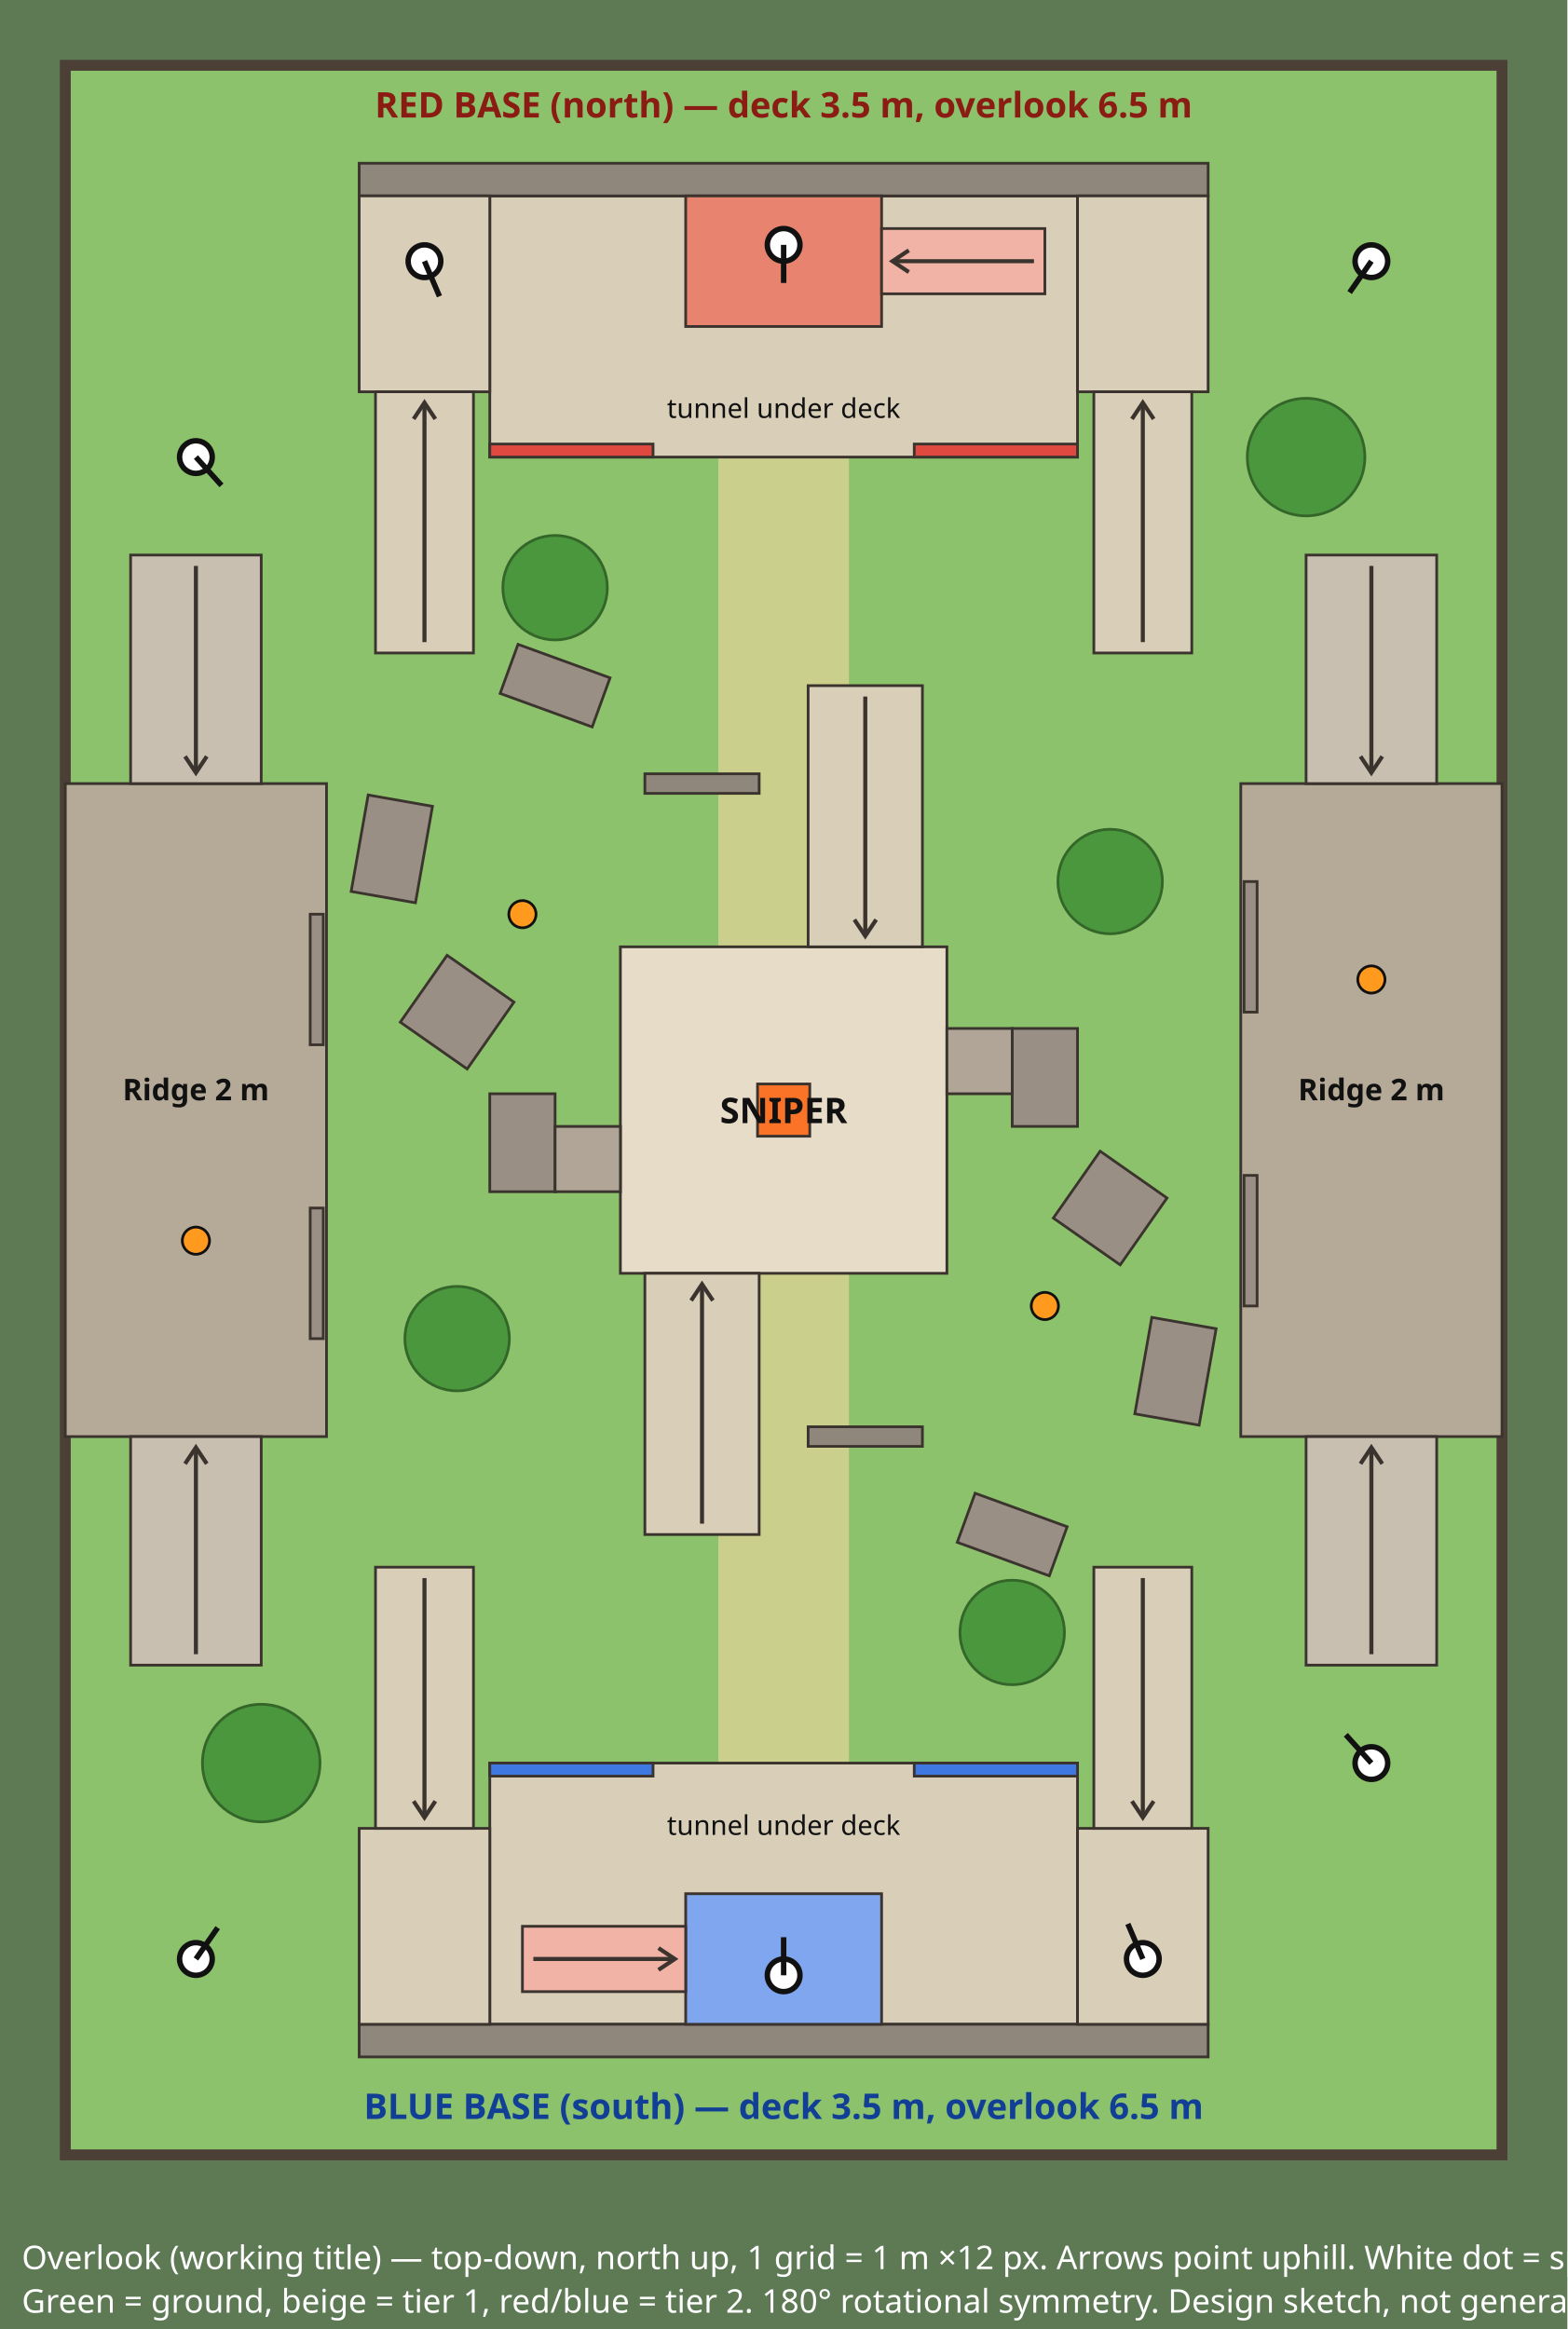
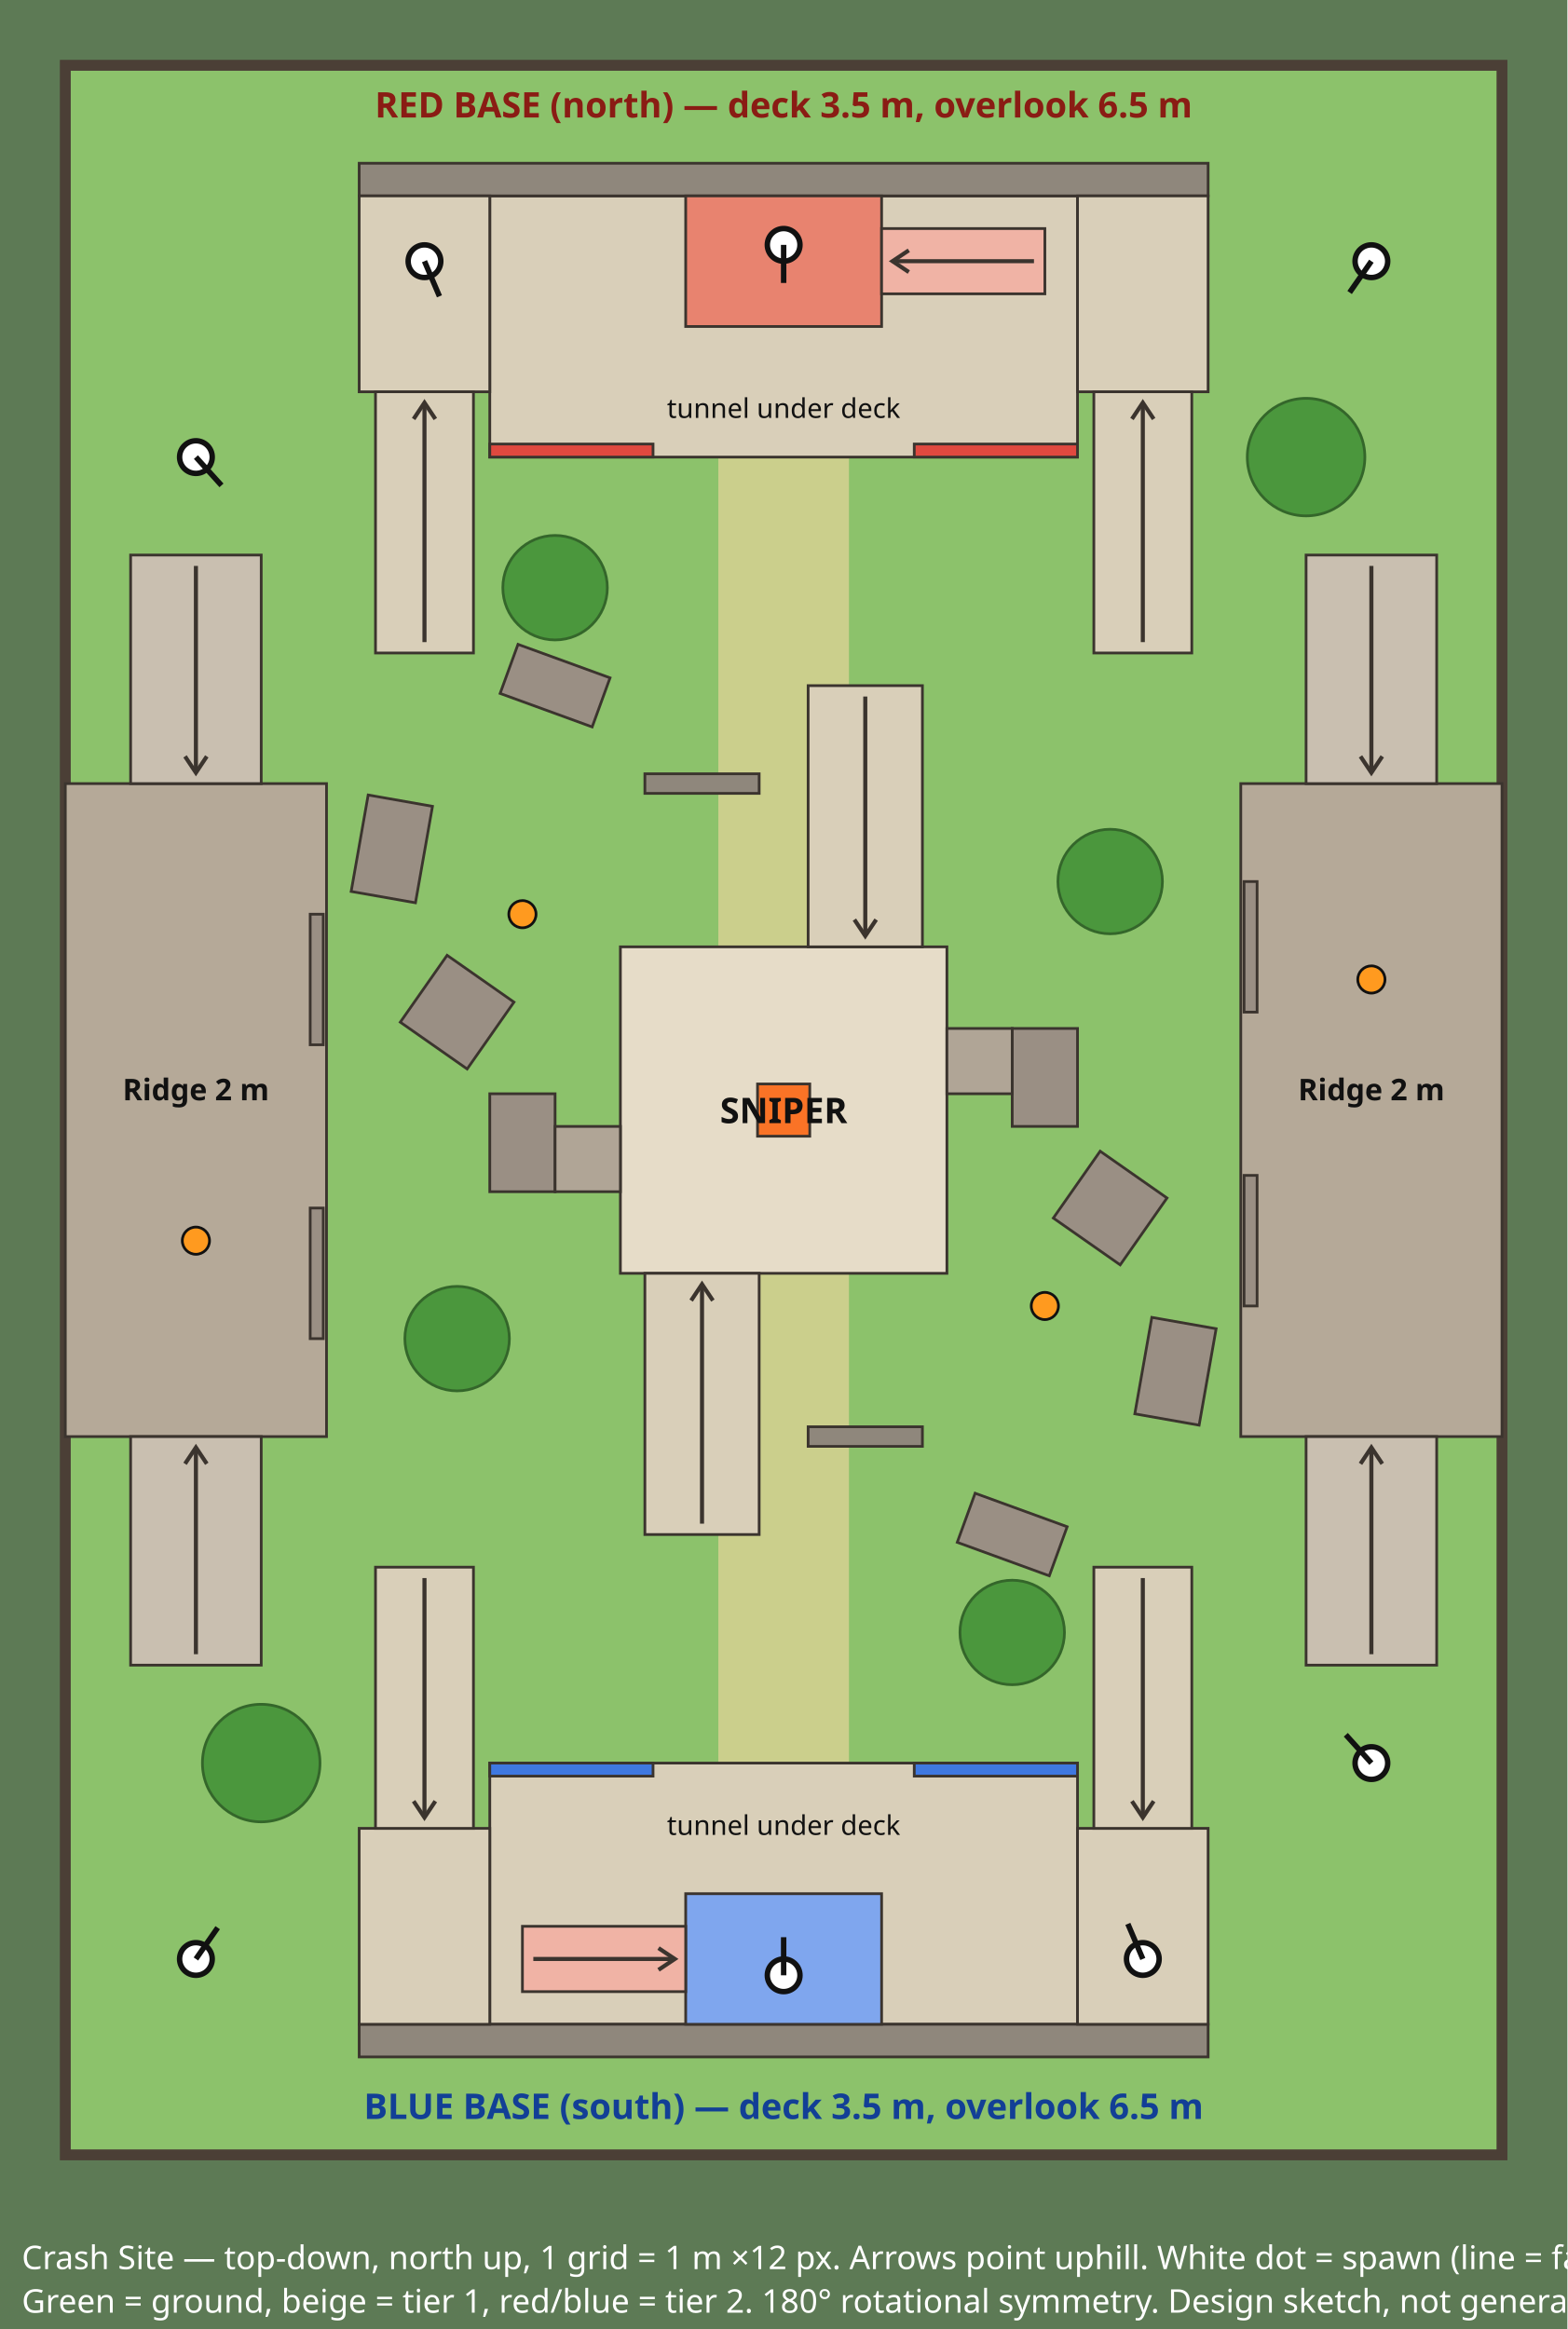
<svg xmlns="http://www.w3.org/2000/svg" width="576" height="856" font-family="sans-serif" font-size="11">
  <rect width="100%" height="100%" fill="#5d7a55" />
  <rect x="24.0" y="24.0" width="528" height="768" fill="#8cc26b" stroke="#4b3f36" stroke-width="4" />
  <rect x="264.0" y="144.0" width="48" height="528" fill="#e6d49a" opacity="0.7" />
  <g transform="translate(288.0,408.0) rotate(0.0)">
    <rect x="-60.0" y="-60.0" width="120.0" height="120.0" fill="#e6dcc8" stroke="#3b342e" stroke-width="1" opacity="1" />
  </g>
  <g transform="translate(288.0,408.0) rotate(0.0)">
    <rect x="-9.6" y="-9.6" width="19.2" height="19.2" fill="#fa7326" stroke="#3b342e" stroke-width="1" opacity="1" />
  </g>
  <g transform="translate(318.0,300.0) rotate(-0.0)">
    <rect x="-21.0" y="-48.0" width="42.0" height="96.0" fill="#d9cfb9" stroke="#3b342e" stroke-width="1" opacity="1" />
    <line x1="0" y1="-44.0" x2="0" y2="44.0" stroke="#3b342e" stroke-width="1.5" />
    <path d="M-4,38.0 L0,44.0 L4,38.0" fill="none" stroke="#3b342e" stroke-width="1.5" />
  </g>
  <g transform="translate(258.0,516.0) rotate(180.0)">
    <rect x="-21.0" y="-48.0" width="42.0" height="96.0" fill="#d9cfb9" stroke="#3b342e" stroke-width="1" opacity="1" />
    <line x1="0" y1="-44.0" x2="0" y2="44.0" stroke="#3b342e" stroke-width="1.5" />
    <path d="M-4,38.0 L0,44.0 L4,38.0" fill="none" stroke="#3b342e" stroke-width="1.5" />
  </g>
  <g transform="translate(384.0,396.0) rotate(0.0)">
    <rect x="-12.0" y="-18.0" width="24.0" height="36.0" fill="#9a8f84" stroke="#3b342e" stroke-width="1" opacity="1" />
  </g>
  <g transform="translate(192.0,420.0) rotate(180.0)">
    <rect x="-12.0" y="-18.0" width="24.0" height="36.0" fill="#9a8f84" stroke="#3b342e" stroke-width="1" opacity="1" />
  </g>
  <g transform="translate(360.0,390.0) rotate(0.0)">
    <rect x="-12.0" y="-12.0" width="24.0" height="24.0" fill="#b0a596" stroke="#3b342e" stroke-width="1" opacity="1" />
  </g>
  <g transform="translate(216.0,426.0) rotate(180.0)">
    <rect x="-12.0" y="-12.0" width="24.0" height="24.0" fill="#b0a596" stroke="#3b342e" stroke-width="1" opacity="1" />
  </g>
  <g transform="translate(288.0,120.0) rotate(0.0)">
    <rect x="-108.0" y="-48.0" width="216.0" height="96.0" fill="#d9cfb9" stroke="#3b342e" stroke-width="1" opacity="1" />
  </g>
  <g transform="translate(288.0,696.0) rotate(180.0)">
    <rect x="-108.0" y="-48.0" width="216.0" height="96.0" fill="#d9cfb9" stroke="#3b342e" stroke-width="1" opacity="1" />
  </g>
  <g transform="translate(288.0,66.0) rotate(0.0)">
    <rect x="-156.0" y="-6.0" width="312.0" height="12.0" fill="#8f877c" stroke="#3b342e" stroke-width="1" opacity="1" />
  </g>
  <g transform="translate(288.0,750.0) rotate(180.0)">
    <rect x="-156.0" y="-6.0" width="312.0" height="12.0" fill="#8f877c" stroke="#3b342e" stroke-width="1" opacity="1" />
  </g>
  <g transform="translate(156.0,108.0) rotate(0.0)">
    <rect x="-24.0" y="-36.0" width="48.0" height="72.0" fill="#d9cfb9" stroke="#3b342e" stroke-width="1" opacity="1" />
  </g>
  <g transform="translate(420.0,708.0) rotate(180.0)">
    <rect x="-24.0" y="-36.0" width="48.0" height="72.0" fill="#d9cfb9" stroke="#3b342e" stroke-width="1" opacity="1" />
  </g>
  <g transform="translate(156.0,192.0) rotate(180.0)">
    <rect x="-18.0" y="-48.0" width="36.0" height="96.0" fill="#d9cfb9" stroke="#3b342e" stroke-width="1" opacity="1" />
    <line x1="0" y1="-44.0" x2="0" y2="44.0" stroke="#3b342e" stroke-width="1.5" />
    <path d="M-4,38.0 L0,44.0 L4,38.0" fill="none" stroke="#3b342e" stroke-width="1.5" />
  </g>
  <g transform="translate(420.0,624.0) rotate(360.0)">
    <rect x="-18.0" y="-48.0" width="36.0" height="96.0" fill="#d9cfb9" stroke="#3b342e" stroke-width="1" opacity="1" />
    <line x1="0" y1="-44.0" x2="0" y2="44.0" stroke="#3b342e" stroke-width="1.5" />
    <path d="M-4,38.0 L0,44.0 L4,38.0" fill="none" stroke="#3b342e" stroke-width="1.5" />
  </g>
  <g transform="translate(420.0,108.0) rotate(0.0)">
    <rect x="-24.0" y="-36.0" width="48.0" height="72.0" fill="#d9cfb9" stroke="#3b342e" stroke-width="1" opacity="1" />
  </g>
  <g transform="translate(156.0,708.0) rotate(180.0)">
    <rect x="-24.0" y="-36.0" width="48.0" height="72.0" fill="#d9cfb9" stroke="#3b342e" stroke-width="1" opacity="1" />
  </g>
  <g transform="translate(420.0,192.0) rotate(180.0)">
    <rect x="-18.0" y="-48.0" width="36.0" height="96.0" fill="#d9cfb9" stroke="#3b342e" stroke-width="1" opacity="1" />
    <line x1="0" y1="-44.0" x2="0" y2="44.0" stroke="#3b342e" stroke-width="1.5" />
    <path d="M-4,38.0 L0,44.0 L4,38.0" fill="none" stroke="#3b342e" stroke-width="1.5" />
  </g>
  <g transform="translate(156.0,624.0) rotate(360.0)">
    <rect x="-18.0" y="-48.0" width="36.0" height="96.0" fill="#d9cfb9" stroke="#3b342e" stroke-width="1" opacity="1" />
    <line x1="0" y1="-44.0" x2="0" y2="44.0" stroke="#3b342e" stroke-width="1.5" />
    <path d="M-4,38.0 L0,44.0 L4,38.0" fill="none" stroke="#3b342e" stroke-width="1.5" />
  </g>
  <g transform="translate(288.0,96.0) rotate(0.0)">
    <rect x="-36.0" y="-24.0" width="72.0" height="48.0" fill="#e8836f" stroke="#3b342e" stroke-width="1" opacity="1" />
  </g>
  <g transform="translate(288.0,720.0) rotate(180.0)">
    <rect x="-36.0" y="-24.0" width="72.0" height="48.0" fill="#7fa6ee" stroke="#3b342e" stroke-width="1" opacity="1" />
  </g>
  <g transform="translate(354.0,96.0) rotate(90.0)">
    <rect x="-12.0" y="-30.0" width="24.0" height="60.0" fill="#f0b3a5" stroke="#3b342e" stroke-width="1" opacity="1" />
    <line x1="0" y1="-26.0" x2="0" y2="26.0" stroke="#3b342e" stroke-width="1.5" />
    <path d="M-4,20.0 L0,26.0 L4,20.0" fill="none" stroke="#3b342e" stroke-width="1.5" />
  </g>
  <g transform="translate(222.0,720.0) rotate(270.0)">
    <rect x="-12.0" y="-30.0" width="24.0" height="60.0" fill="#f0b3a5" stroke="#3b342e" stroke-width="1" opacity="1" />
    <line x1="0" y1="-26.0" x2="0" y2="26.0" stroke="#3b342e" stroke-width="1.5" />
    <path d="M-4,20.0 L0,26.0 L4,20.0" fill="none" stroke="#3b342e" stroke-width="1.5" />
  </g>
  <g transform="translate(210.0,165.6) rotate(0.0)">
    <rect x="-30.0" y="-2.4" width="60.0" height="4.8" fill="#e0493f" stroke="#3b342e" stroke-width="1" opacity="1" />
  </g>
  <g transform="translate(366.0,650.4) rotate(180.0)">
    <rect x="-30.0" y="-2.4" width="60.0" height="4.8" fill="#3f78e0" stroke="#3b342e" stroke-width="1" opacity="1" />
  </g>
  <g transform="translate(366.0,165.6) rotate(0.0)">
    <rect x="-30.0" y="-2.4" width="60.0" height="4.8" fill="#e0493f" stroke="#3b342e" stroke-width="1" opacity="1" />
  </g>
  <g transform="translate(210.0,650.4) rotate(180.0)">
    <rect x="-30.0" y="-2.4" width="60.0" height="4.8" fill="#3f78e0" stroke="#3b342e" stroke-width="1" opacity="1" />
  </g>
  <g transform="translate(504.0,408.0) rotate(0.0)">
    <rect x="-48.0" y="-120.0" width="96.0" height="240.0" fill="#b5a998" stroke="#3b342e" stroke-width="1" opacity="1" />
  </g>
  <g transform="translate(72.0,408.0) rotate(180.0)">
    <rect x="-48.0" y="-120.0" width="96.0" height="240.0" fill="#b5a998" stroke="#3b342e" stroke-width="1" opacity="1" />
  </g>
  <g transform="translate(504.0,246.0) rotate(0.0)">
    <rect x="-24.0" y="-42.0" width="48.0" height="84.0" fill="#c9bfb0" stroke="#3b342e" stroke-width="1" opacity="1" />
    <line x1="0" y1="-38.0" x2="0" y2="38.0" stroke="#3b342e" stroke-width="1.5" />
    <path d="M-4,32.0 L0,38.0 L4,32.0" fill="none" stroke="#3b342e" stroke-width="1.5" />
  </g>
  <g transform="translate(72.0,570.0) rotate(180.0)">
    <rect x="-24.0" y="-42.0" width="48.0" height="84.0" fill="#c9bfb0" stroke="#3b342e" stroke-width="1" opacity="1" />
    <line x1="0" y1="-38.0" x2="0" y2="38.0" stroke="#3b342e" stroke-width="1.5" />
    <path d="M-4,32.0 L0,38.0 L4,32.0" fill="none" stroke="#3b342e" stroke-width="1.5" />
  </g>
  <g transform="translate(504.0,570.0) rotate(180.0)">
    <rect x="-24.0" y="-42.0" width="48.0" height="84.0" fill="#c9bfb0" stroke="#3b342e" stroke-width="1" opacity="1" />
    <line x1="0" y1="-38.0" x2="0" y2="38.0" stroke="#3b342e" stroke-width="1.5" />
    <path d="M-4,32.0 L0,38.0 L4,32.0" fill="none" stroke="#3b342e" stroke-width="1.5" />
  </g>
  <g transform="translate(72.0,246.0) rotate(360.0)">
    <rect x="-24.0" y="-42.0" width="48.0" height="84.0" fill="#c9bfb0" stroke="#3b342e" stroke-width="1" opacity="1" />
    <line x1="0" y1="-38.0" x2="0" y2="38.0" stroke="#3b342e" stroke-width="1.5" />
    <path d="M-4,32.0 L0,38.0 L4,32.0" fill="none" stroke="#3b342e" stroke-width="1.5" />
  </g>
  <g transform="translate(459.6,348.0) rotate(0.0)">
    <rect x="-2.4" y="-24.0" width="4.8" height="48.0" fill="#9a8f84" stroke="#3b342e" stroke-width="1" opacity="1" />
  </g>
  <g transform="translate(116.4,468.0) rotate(180.0)">
    <rect x="-2.4" y="-24.0" width="4.8" height="48.0" fill="#9a8f84" stroke="#3b342e" stroke-width="1" opacity="1" />
  </g>
  <g transform="translate(459.6,456.0) rotate(0.0)">
    <rect x="-2.4" y="-24.0" width="4.8" height="48.0" fill="#9a8f84" stroke="#3b342e" stroke-width="1" opacity="1" />
  </g>
  <g transform="translate(116.4,360.0) rotate(180.0)">
    <rect x="-2.4" y="-24.0" width="4.8" height="48.0" fill="#9a8f84" stroke="#3b342e" stroke-width="1" opacity="1" />
  </g>
  <g transform="translate(372.0,564.0) rotate(20.0)">
    <rect x="-18.0" y="-9.6" width="36.0" height="19.2" fill="#9a8f84" stroke="#3b342e" stroke-width="1" opacity="1" />
  </g>
  <g transform="translate(204.0,252.0) rotate(200.0)">
    <rect x="-18.0" y="-9.6" width="36.0" height="19.2" fill="#9a8f84" stroke="#3b342e" stroke-width="1" opacity="1" />
  </g>
  <g transform="translate(168.0,372.0) rotate(35.0)">
    <rect x="-15.0" y="-15.0" width="30.0" height="30.0" fill="#9a8f84" stroke="#3b342e" stroke-width="1" opacity="1" />
  </g>
  <g transform="translate(408.0,444.0) rotate(215.0)">
    <rect x="-15.0" y="-15.0" width="30.0" height="30.0" fill="#9a8f84" stroke="#3b342e" stroke-width="1" opacity="1" />
  </g>
  <g transform="translate(432.0,504.0) rotate(10.0)">
    <rect x="-12.0" y="-18.0" width="24.0" height="36.0" fill="#9a8f84" stroke="#3b342e" stroke-width="1" opacity="1" />
  </g>
  <g transform="translate(144.0,312.0) rotate(190.0)">
    <rect x="-12.0" y="-18.0" width="24.0" height="36.0" fill="#9a8f84" stroke="#3b342e" stroke-width="1" opacity="1" />
  </g>
  <g transform="translate(258.0,288.0) rotate(0.0)">
    <rect x="-21.0" y="-3.6" width="42.0" height="7.2" fill="#8f877c" stroke="#3b342e" stroke-width="1" opacity="1" />
  </g>
  <g transform="translate(318.0,528.0) rotate(180.0)">
    <rect x="-21.0" y="-3.6" width="42.0" height="7.2" fill="#8f877c" stroke="#3b342e" stroke-width="1" opacity="1" />
  </g>
  <circle cx="408.0" cy="324.0" r="19.2" fill="#3f8f35" stroke="#24561f" opacity="0.85" />
  <circle cx="168.0" cy="492.0" r="19.2" fill="#3f8f35" stroke="#24561f" opacity="0.85" />
  <circle cx="204.0" cy="216.0" r="19.2" fill="#3f8f35" stroke="#24561f" opacity="0.85" />
  <circle cx="372.0" cy="600.0" r="19.2" fill="#3f8f35" stroke="#24561f" opacity="0.85" />
  <circle cx="96.0" cy="648.0" r="21.6" fill="#3f8f35" stroke="#24561f" opacity="0.85" />
  <circle cx="480.0" cy="168.0" r="21.6" fill="#3f8f35" stroke="#24561f" opacity="0.85" />
  <circle cx="288.0" cy="90.0" r="6" fill="#ffffff" stroke="#111" stroke-width="2" />
  <line x1="288.0" y1="90.0" x2="288.0" y2="104.0" stroke="#111" stroke-width="2" />
  <circle cx="288.0" cy="726.0" r="6" fill="#ffffff" stroke="#111" stroke-width="2" />
  <line x1="288.0" y1="726.0" x2="288.0" y2="712.0" stroke="#111" stroke-width="2" />
  <circle cx="156.0" cy="96.0" r="6" fill="#ffffff" stroke="#111" stroke-width="2" />
  <line x1="156.0" y1="96.0" x2="161.5" y2="108.9" stroke="#111" stroke-width="2" />
  <circle cx="420.0" cy="720.0" r="6" fill="#ffffff" stroke="#111" stroke-width="2" />
  <line x1="420.0" y1="720.0" x2="414.5" y2="707.1" stroke="#111" stroke-width="2" />
  <circle cx="504.0" cy="96.0" r="6" fill="#ffffff" stroke="#111" stroke-width="2" />
  <line x1="504.0" y1="96.0" x2="496.0" y2="107.5" stroke="#111" stroke-width="2" />
  <circle cx="72.0" cy="720.0" r="6" fill="#ffffff" stroke="#111" stroke-width="2" />
  <line x1="72.0" y1="720.0" x2="80.0" y2="708.5" stroke="#111" stroke-width="2" />
  <circle cx="72.0" cy="168.0" r="6" fill="#ffffff" stroke="#111" stroke-width="2" />
  <line x1="72.0" y1="168.0" x2="81.4" y2="178.4" stroke="#111" stroke-width="2" />
  <circle cx="504.0" cy="648.0" r="6" fill="#ffffff" stroke="#111" stroke-width="2" />
  <line x1="504.0" y1="648.0" x2="494.6" y2="637.6" stroke="#111" stroke-width="2" />
  <circle cx="504.0" cy="360.0" r="5" fill="#ff9a1f" stroke="#111" />
  <circle cx="72.0" cy="456.0" r="5" fill="#ff9a1f" stroke="#111" />
  <circle cx="384.0" cy="480.0" r="5" fill="#ff9a1f" stroke="#111" />
  <circle cx="192.0" cy="336.0" r="5" fill="#ff9a1f" stroke="#111" />
  <text x="288.0" y="43.2" text-anchor="middle" font-size="13" font-weight="bold" fill="#8a1c14">RED BASE (north) — deck 3.5 m, overlook 6.5 m</text>
  <text x="288.0" y="778.8" text-anchor="middle" font-size="13" font-weight="bold" fill="#123f96">BLUE BASE (south) — deck 3.5 m, overlook 6.5 m</text>
  <text x="288.0" y="412.8" text-anchor="middle" font-size="13" font-weight="bold" fill="#111">SNIPER</text>
  <text x="504.0" y="404.4" text-anchor="middle" font-size="11" font-weight="bold" fill="#111">Ridge 2 m</text>
  <text x="72.0" y="404.4" text-anchor="middle" font-size="11" font-weight="bold" fill="#111">Ridge 2 m</text>
  <text x="288.0" y="153.6" text-anchor="middle" font-size="10" font-weight="normal" fill="#111">tunnel under deck</text>
  <text x="288.0" y="674.4" text-anchor="middle" font-size="10" font-weight="normal" fill="#111">tunnel under deck</text>
-   <text x="8" y="834" fill="#fff" font-size="12">Overlook (working title) — top-down, north up, 1 grid = 1 m ×12 px. Arrows point uphill. White dot = spawn (line = facing). Orange = dummy.</text>
+   <text x="8" y="834" fill="#fff" font-size="12">Crash Site — top-down, north up, 1 grid = 1 m ×12 px. Arrows point uphill. White dot = spawn (line = facing). Orange = dummy.</text>
  <text x="8" y="850" fill="#fff" font-size="12">Green = ground, beige = tier 1, red/blue = tier 2. 180° rotational symmetry. Design sketch, not generated from the game code.</text>
</svg>
